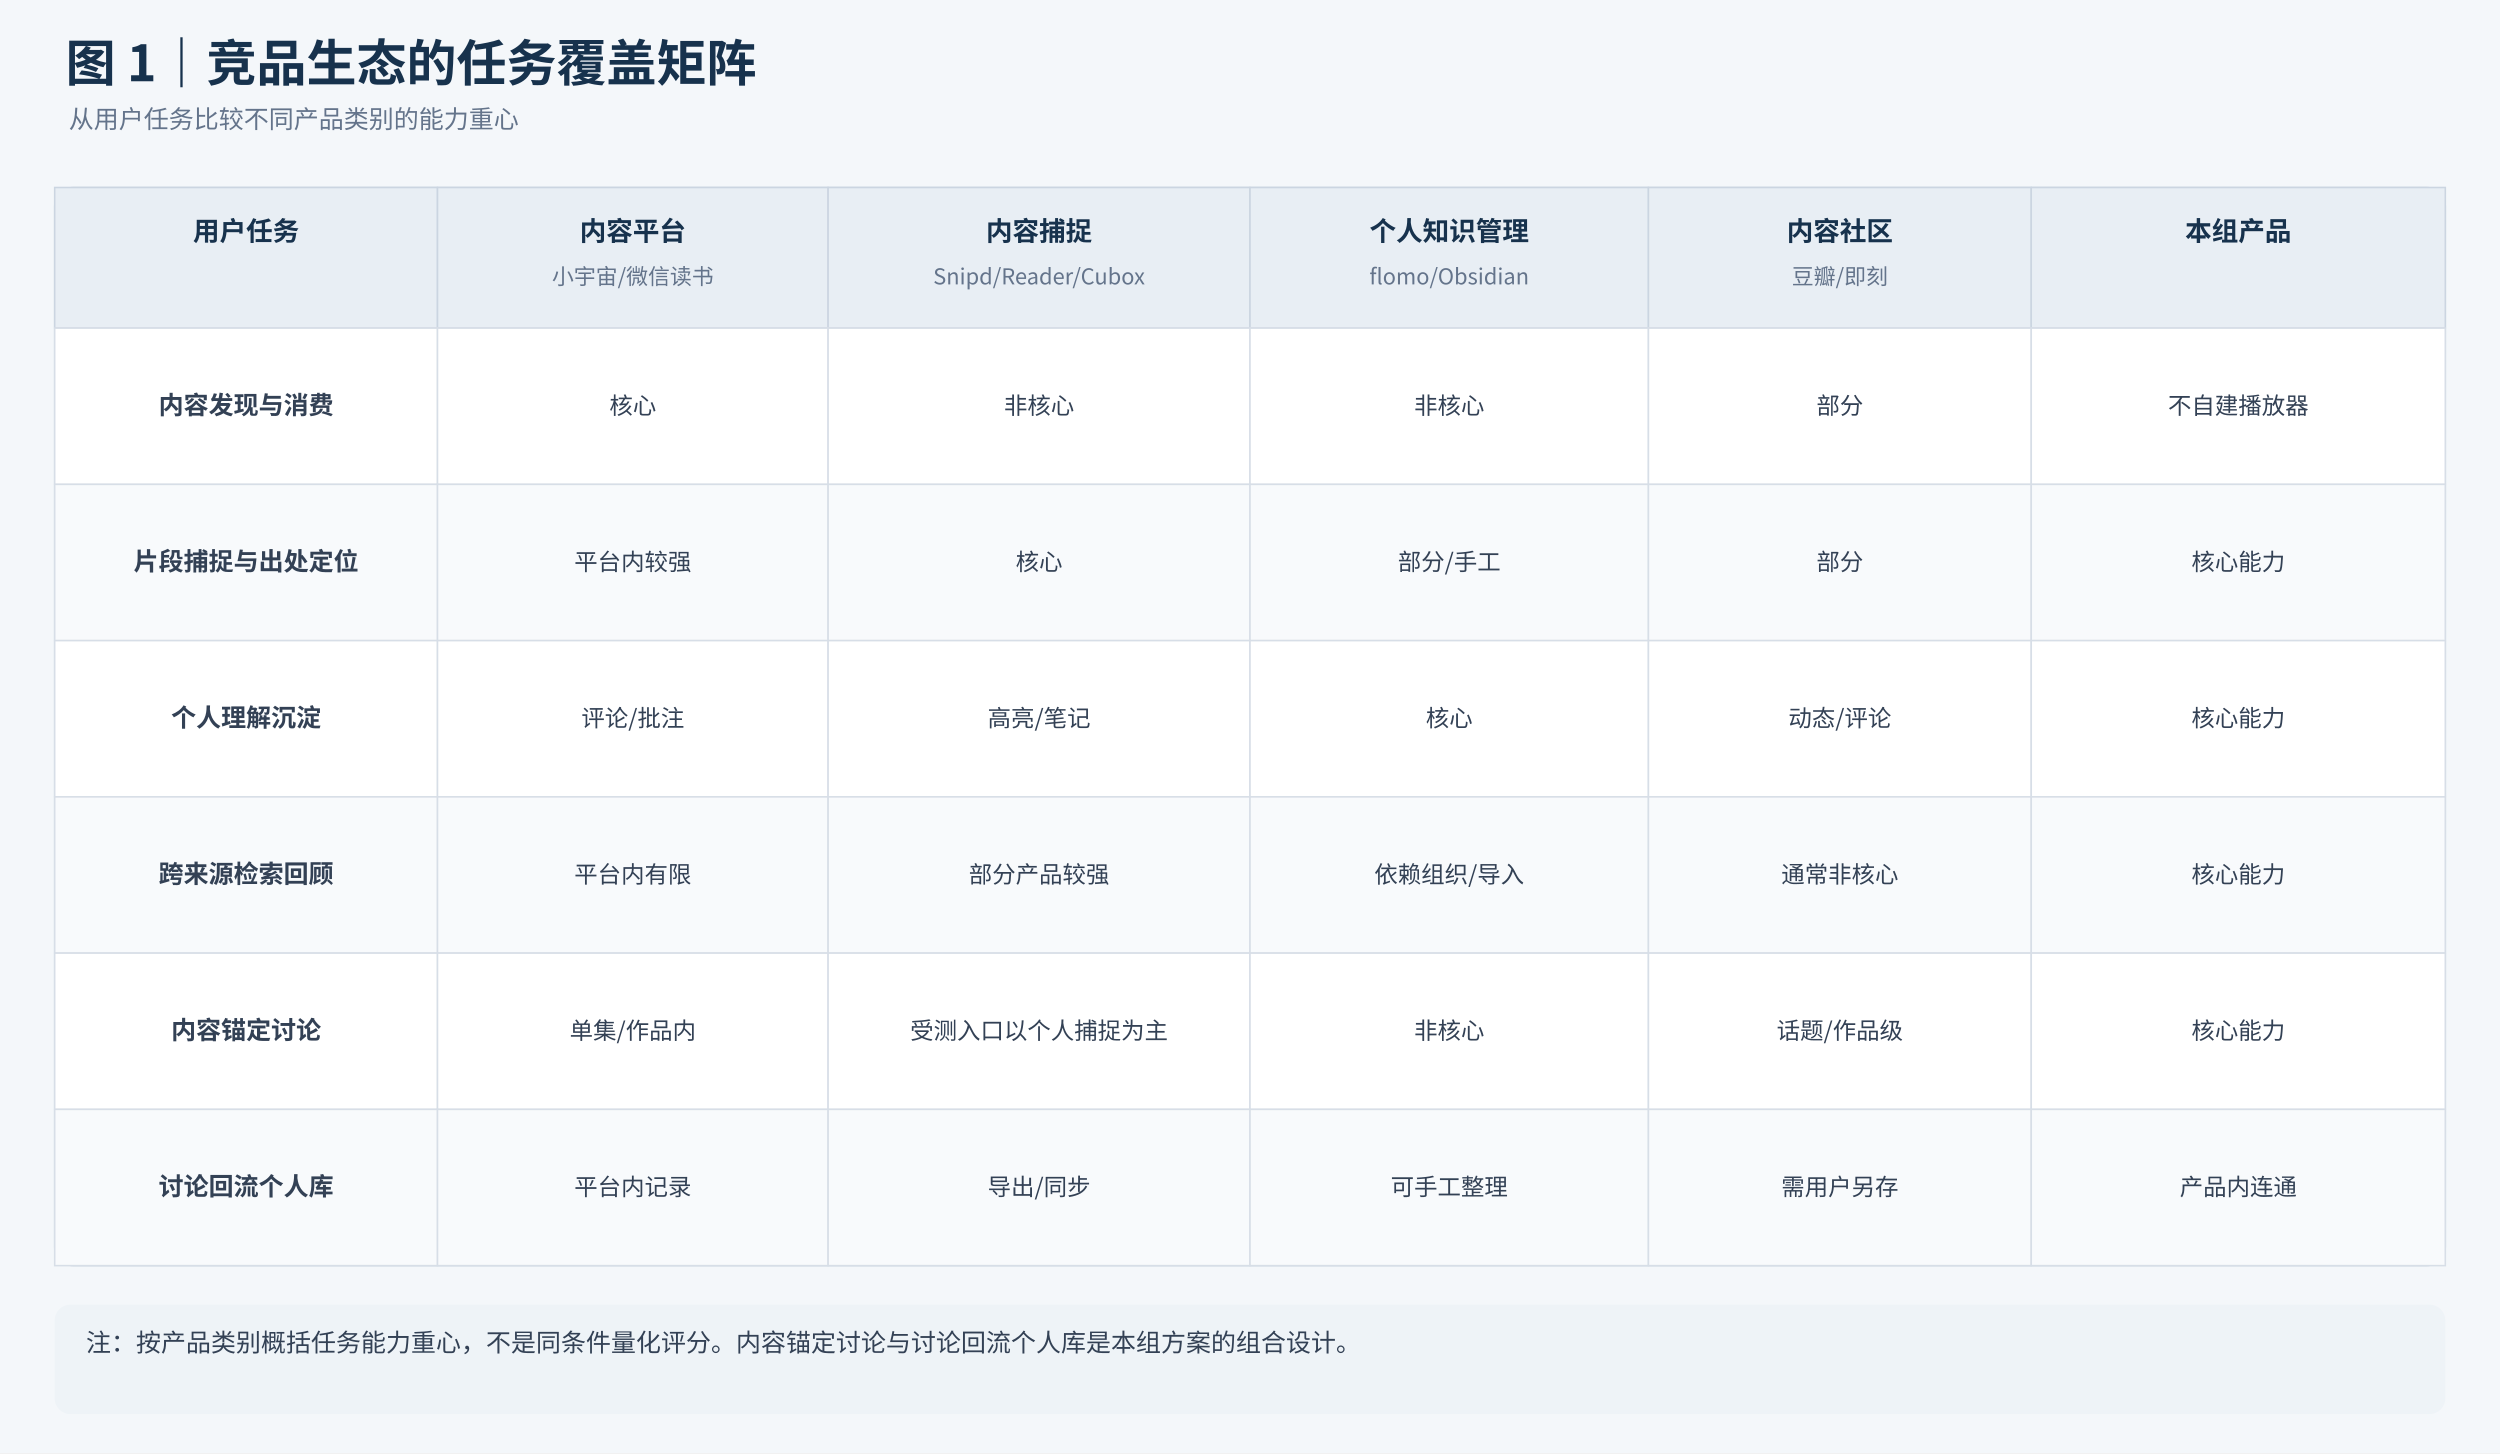
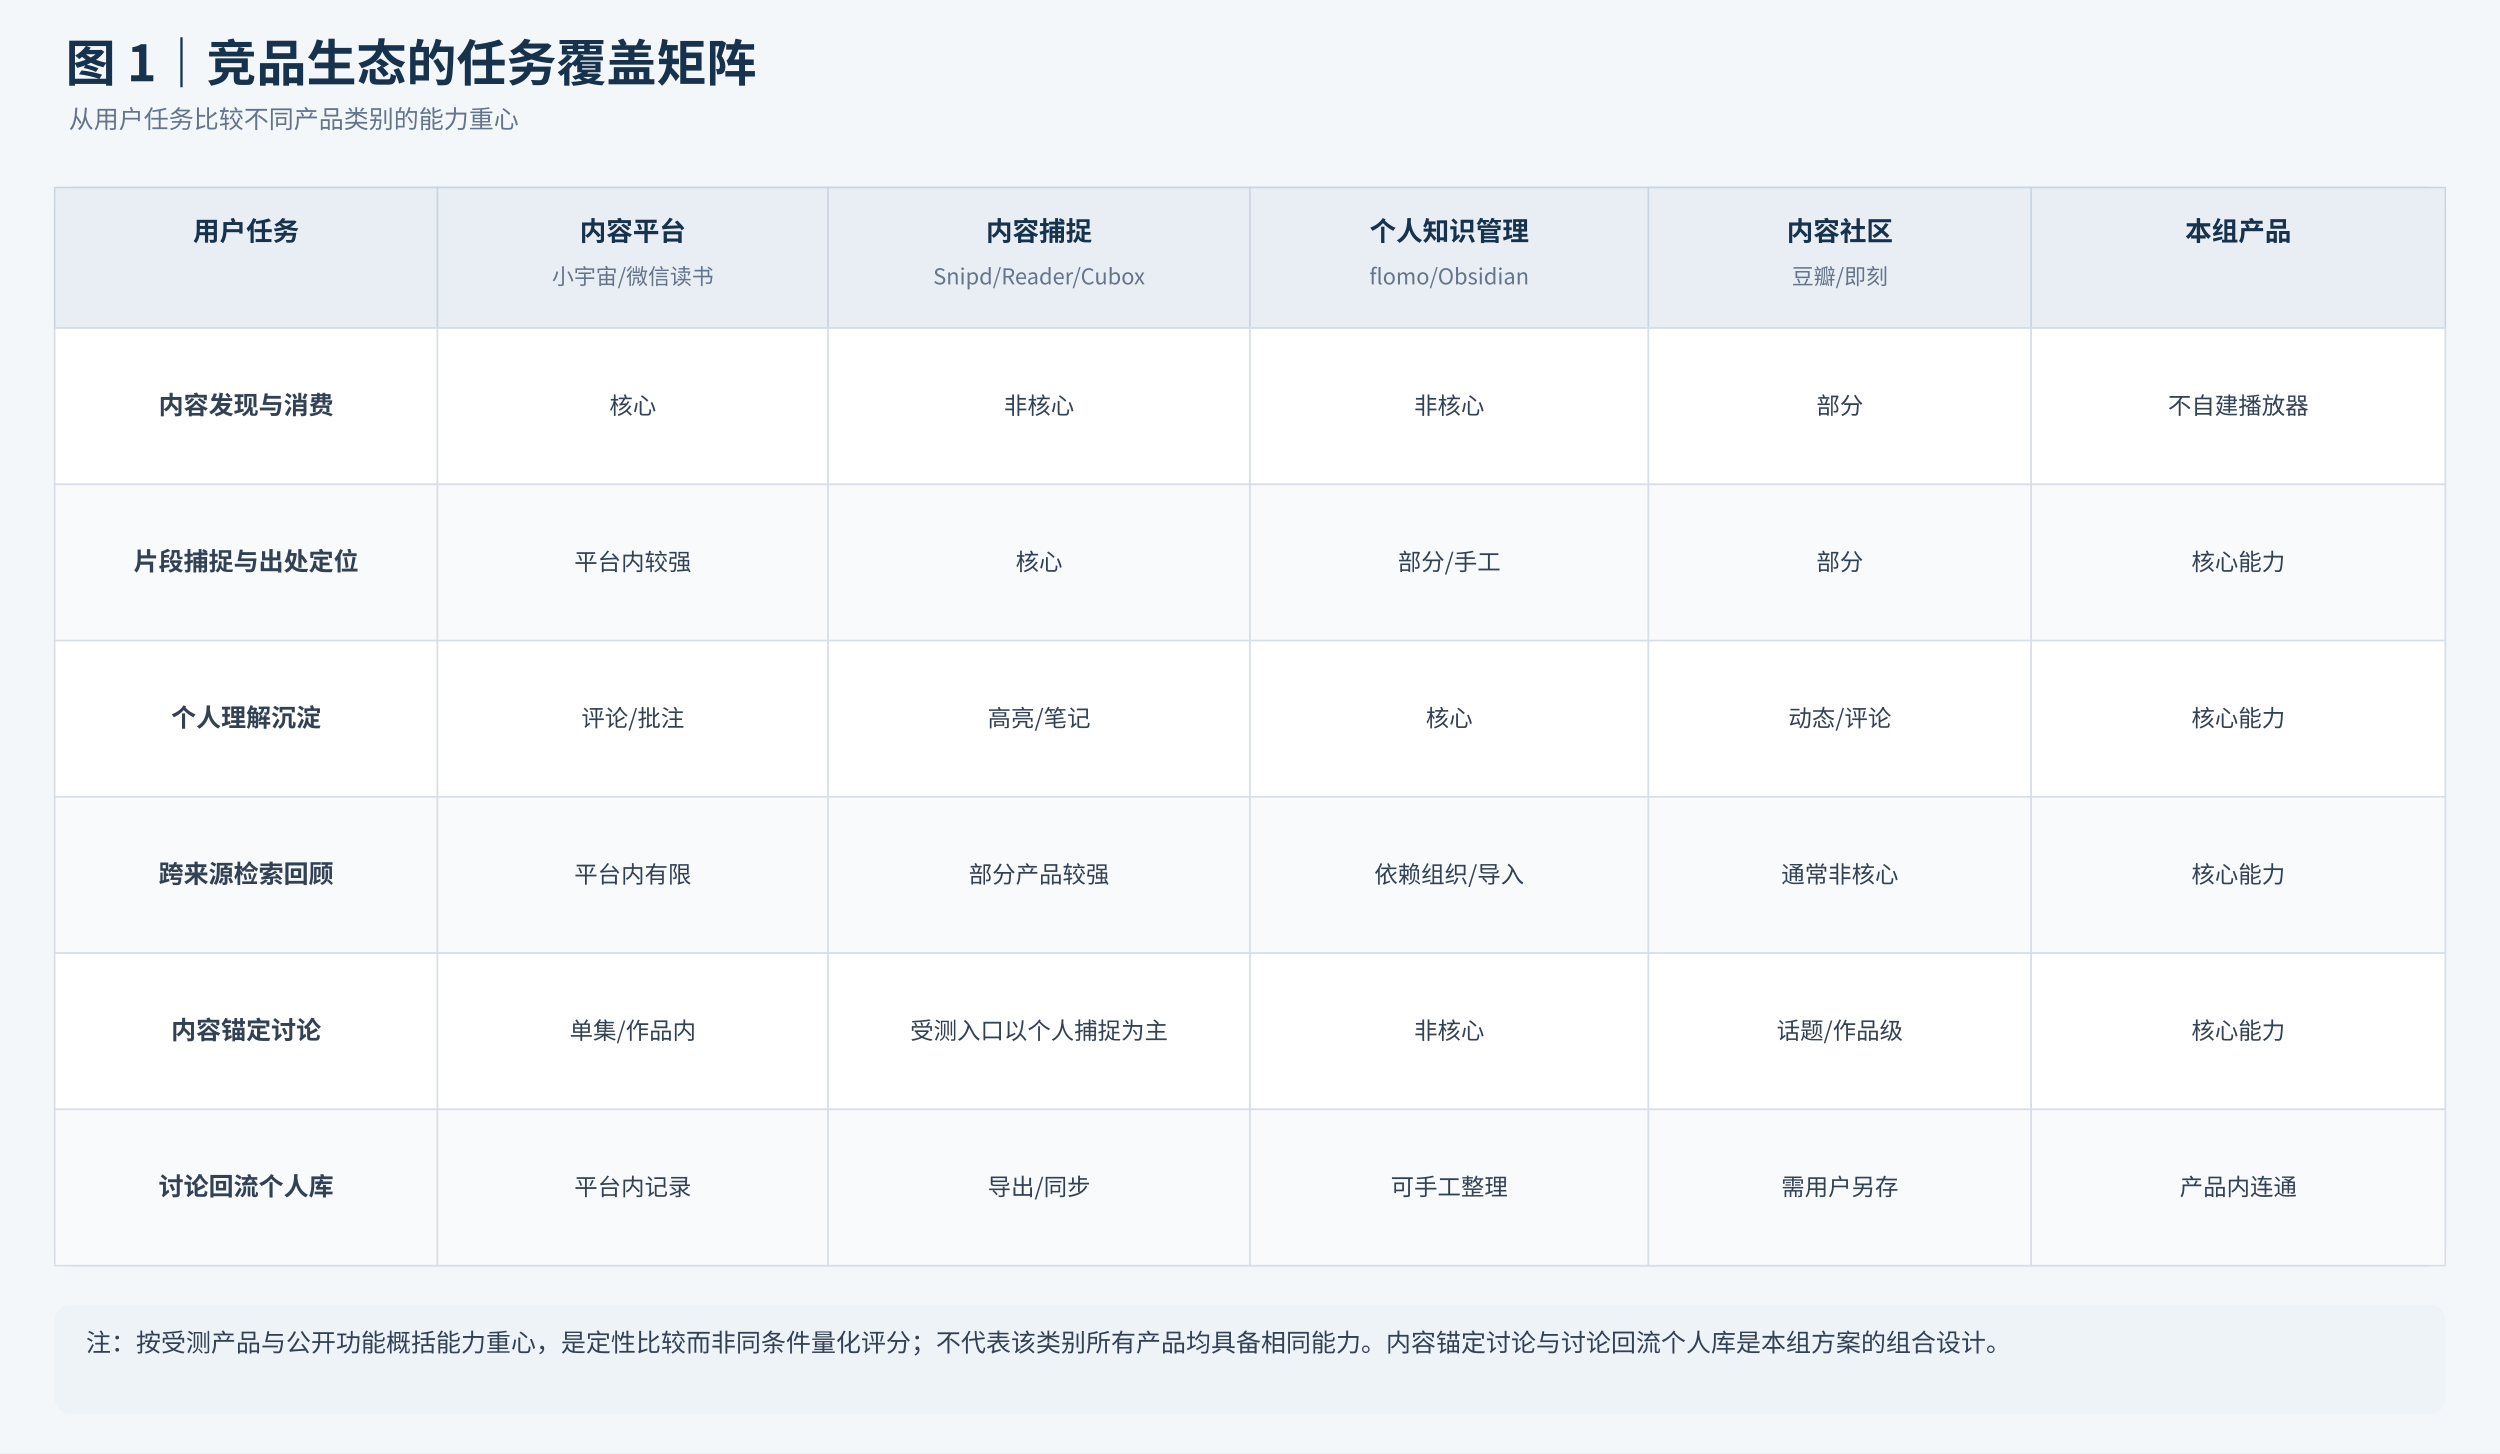
<svg xmlns="http://www.w3.org/2000/svg" width="1600" height="930" viewBox="0 0 1600 930">
  <defs>
    <style>text{font-family:"Noto Sans CJK SC","Microsoft YaHei","PingFang SC",sans-serif;fill:#26384a}.h1{font-size:32px;font-weight:700;fill:#17324d}.sub{font-size:16px;fill:#64748b}.ct{font-size:20px;font-weight:700;fill:#17324d}.bd{font-size:16px;fill:#334155}.sm{font-size:14px;fill:#64748b}</style>
  </defs>
  <rect width="100%" height="100%" fill="#f4f7fa" />
  <text x="42" y="52" class="h1">图 1｜竞品生态的任务覆盖矩阵</text>
  <text x="44" y="82" class="sub">从用户任务比较不同产品类别的能力重心</text>
  <rect x="35" y="120" width="1530" height="690" rx="12" fill="#fff" stroke="#cbd5e1" />
  <rect x="35" y="120" width="245" height="90" fill="#e8eef4" stroke="#cbd5e1" />
  <text x="157.5" y="154" text-anchor="middle" class="ct" style="font-size:17px">用户任务</text>
  <rect x="280" y="120" width="250" height="90" fill="#e8eef4" stroke="#cbd5e1" />
  <text x="405" y="154" text-anchor="middle" class="ct" style="font-size:17px">内容平台</text>
  <text x="405" y="182" text-anchor="middle" class="sm">小宇宙/微信读书</text>
  <rect x="530" y="120" width="270" height="90" fill="#e8eef4" stroke="#cbd5e1" />
  <text x="665" y="154" text-anchor="middle" class="ct" style="font-size:17px">内容捕捉</text>
  <text x="665" y="182" text-anchor="middle" class="sm">Snipd/Reader/Cubox</text>
  <rect x="800" y="120" width="255" height="90" fill="#e8eef4" stroke="#cbd5e1" />
  <text x="927.5" y="154" text-anchor="middle" class="ct" style="font-size:17px">个人知识管理</text>
  <text x="927.5" y="182" text-anchor="middle" class="sm">flomo/Obsidian</text>
  <rect x="1055" y="120" width="245" height="90" fill="#e8eef4" stroke="#cbd5e1" />
  <text x="1177.5" y="154" text-anchor="middle" class="ct" style="font-size:17px">内容社区</text>
  <text x="1177.5" y="182" text-anchor="middle" class="sm">豆瓣/即刻</text>
  <rect x="1300" y="120" width="265" height="90" fill="#e8eef4" stroke="#cbd5e1" />
  <text x="1432.5" y="154" text-anchor="middle" class="ct" style="font-size:17px">本组产品</text>
  <rect x="35" y="210" width="245" height="100" fill="#fff" stroke="#d7dee7" />
  <text x="157.5" y="265" text-anchor="middle" class="bd" style="font-size:16px;font-weight:700">内容发现与消费</text>
  <rect x="280" y="210" width="250" height="100" fill="#fff" stroke="#d7dee7" />
  <text x="405" y="265" text-anchor="middle" class="bd" style="font-size:15px;font-weight:400">核心</text>
  <rect x="530" y="210" width="270" height="100" fill="#fff" stroke="#d7dee7" />
  <text x="665" y="265" text-anchor="middle" class="bd" style="font-size:15px;font-weight:400">非核心</text>
  <rect x="800" y="210" width="255" height="100" fill="#fff" stroke="#d7dee7" />
  <text x="927.5" y="265" text-anchor="middle" class="bd" style="font-size:15px;font-weight:400">非核心</text>
  <rect x="1055" y="210" width="245" height="100" fill="#fff" stroke="#d7dee7" />
  <text x="1177.5" y="265" text-anchor="middle" class="bd" style="font-size:15px;font-weight:400">部分</text>
  <rect x="1300" y="210" width="265" height="100" fill="#fff" stroke="#d7dee7" />
  <text x="1432.5" y="265" text-anchor="middle" class="bd" style="font-size:15px;font-weight:400">不自建播放器</text>
  <rect x="35" y="310" width="245" height="100" fill="#f8fafc" stroke="#d7dee7" />
  <text x="157.5" y="365" text-anchor="middle" class="bd" style="font-size:16px;font-weight:700">片段捕捉与出处定位</text>
  <rect x="280" y="310" width="250" height="100" fill="#f8fafc" stroke="#d7dee7" />
  <text x="405" y="365" text-anchor="middle" class="bd" style="font-size:15px;font-weight:400">平台内较强</text>
  <rect x="530" y="310" width="270" height="100" fill="#f8fafc" stroke="#d7dee7" />
  <text x="665" y="365" text-anchor="middle" class="bd" style="font-size:15px;font-weight:400">核心</text>
  <rect x="800" y="310" width="255" height="100" fill="#f8fafc" stroke="#d7dee7" />
  <text x="927.5" y="365" text-anchor="middle" class="bd" style="font-size:15px;font-weight:400">部分/手工</text>
  <rect x="1055" y="310" width="245" height="100" fill="#f8fafc" stroke="#d7dee7" />
  <text x="1177.5" y="365" text-anchor="middle" class="bd" style="font-size:15px;font-weight:400">部分</text>
  <rect x="1300" y="310" width="265" height="100" fill="#f8fafc" stroke="#d7dee7" />
  <text x="1432.5" y="365" text-anchor="middle" class="bd" style="font-size:15px;font-weight:400">核心能力</text>
  <rect x="35" y="410" width="245" height="100" fill="#fff" stroke="#d7dee7" />
  <text x="157.5" y="465" text-anchor="middle" class="bd" style="font-size:16px;font-weight:700">个人理解沉淀</text>
  <rect x="280" y="410" width="250" height="100" fill="#fff" stroke="#d7dee7" />
  <text x="405" y="465" text-anchor="middle" class="bd" style="font-size:15px;font-weight:400">评论/批注</text>
  <rect x="530" y="410" width="270" height="100" fill="#fff" stroke="#d7dee7" />
  <text x="665" y="465" text-anchor="middle" class="bd" style="font-size:15px;font-weight:400">高亮/笔记</text>
  <rect x="800" y="410" width="255" height="100" fill="#fff" stroke="#d7dee7" />
  <text x="927.5" y="465" text-anchor="middle" class="bd" style="font-size:15px;font-weight:400">核心</text>
  <rect x="1055" y="410" width="245" height="100" fill="#fff" stroke="#d7dee7" />
  <text x="1177.5" y="465" text-anchor="middle" class="bd" style="font-size:15px;font-weight:400">动态/评论</text>
  <rect x="1300" y="410" width="265" height="100" fill="#fff" stroke="#d7dee7" />
  <text x="1432.5" y="465" text-anchor="middle" class="bd" style="font-size:15px;font-weight:400">核心能力</text>
  <rect x="35" y="510" width="245" height="100" fill="#f8fafc" stroke="#d7dee7" />
  <text x="157.5" y="565" text-anchor="middle" class="bd" style="font-size:16px;font-weight:700">跨来源检索回顾</text>
  <rect x="280" y="510" width="250" height="100" fill="#f8fafc" stroke="#d7dee7" />
  <text x="405" y="565" text-anchor="middle" class="bd" style="font-size:15px;font-weight:400">平台内有限</text>
  <rect x="530" y="510" width="270" height="100" fill="#f8fafc" stroke="#d7dee7" />
  <text x="665" y="565" text-anchor="middle" class="bd" style="font-size:15px;font-weight:400">部分产品较强</text>
  <rect x="800" y="510" width="255" height="100" fill="#f8fafc" stroke="#d7dee7" />
  <text x="927.5" y="565" text-anchor="middle" class="bd" style="font-size:15px;font-weight:400">依赖组织/导入</text>
  <rect x="1055" y="510" width="245" height="100" fill="#f8fafc" stroke="#d7dee7" />
  <text x="1177.5" y="565" text-anchor="middle" class="bd" style="font-size:15px;font-weight:400">通常非核心</text>
  <rect x="1300" y="510" width="265" height="100" fill="#f8fafc" stroke="#d7dee7" />
  <text x="1432.5" y="565" text-anchor="middle" class="bd" style="font-size:15px;font-weight:400">核心能力</text>
  <rect x="35" y="610" width="245" height="100" fill="#fff" stroke="#d7dee7" />
  <text x="157.5" y="665" text-anchor="middle" class="bd" style="font-size:16px;font-weight:700">内容锚定讨论</text>
  <rect x="280" y="610" width="250" height="100" fill="#fff" stroke="#d7dee7" />
  <text x="405" y="665" text-anchor="middle" class="bd" style="font-size:15px;font-weight:400">单集/作品内</text>
  <rect x="530" y="610" width="270" height="100" fill="#fff" stroke="#d7dee7" />
  <text x="665" y="665" text-anchor="middle" class="bd" style="font-size:15px;font-weight:400">受测入口以个人捕捉为主</text>
  <rect x="800" y="610" width="255" height="100" fill="#fff" stroke="#d7dee7" />
  <text x="927.5" y="665" text-anchor="middle" class="bd" style="font-size:15px;font-weight:400">非核心</text>
  <rect x="1055" y="610" width="245" height="100" fill="#fff" stroke="#d7dee7" />
  <text x="1177.5" y="665" text-anchor="middle" class="bd" style="font-size:15px;font-weight:400">话题/作品级</text>
  <rect x="1300" y="610" width="265" height="100" fill="#fff" stroke="#d7dee7" />
  <text x="1432.5" y="665" text-anchor="middle" class="bd" style="font-size:15px;font-weight:400">核心能力</text>
  <rect x="35" y="710" width="245" height="100" fill="#f8fafc" stroke="#d7dee7" />
  <text x="157.5" y="765" text-anchor="middle" class="bd" style="font-size:16px;font-weight:700">讨论回流个人库</text>
  <rect x="280" y="710" width="250" height="100" fill="#f8fafc" stroke="#d7dee7" />
  <text x="405" y="765" text-anchor="middle" class="bd" style="font-size:15px;font-weight:400">平台内记录</text>
  <rect x="530" y="710" width="270" height="100" fill="#f8fafc" stroke="#d7dee7" />
  <text x="665" y="765" text-anchor="middle" class="bd" style="font-size:15px;font-weight:400">导出/同步</text>
  <rect x="800" y="710" width="255" height="100" fill="#f8fafc" stroke="#d7dee7" />
  <text x="927.5" y="765" text-anchor="middle" class="bd" style="font-size:15px;font-weight:400">可手工整理</text>
  <rect x="1055" y="710" width="245" height="100" fill="#f8fafc" stroke="#d7dee7" />
  <text x="1177.5" y="765" text-anchor="middle" class="bd" style="font-size:15px;font-weight:400">需用户另存</text>
  <rect x="1300" y="710" width="265" height="100" fill="#f8fafc" stroke="#d7dee7" />
  <text x="1432.5" y="765" text-anchor="middle" class="bd" style="font-size:15px;font-weight:400">产品内连通</text>
  <rect x="35" y="835" width="1530" height="70" rx="10" fill="#eef3f7" />
-   <text x="55" y="865" class="bd" style="font-size:16px">注：按产品类别概括任务能力重心，不是同条件量化评分。内容锚定讨论与讨论回流个人库是本组方案的组合设计。</text>
+   <text x="55" y="865" class="bd" style="font-size:16px">注：按受测产品与公开功能概括能力重心，是定性比较而非同条件量化评分；不代表该类别所有产品均具备相同能力。内容锚定讨论与讨论回流个人库是本组方案的组合设计。</text>
</svg>
